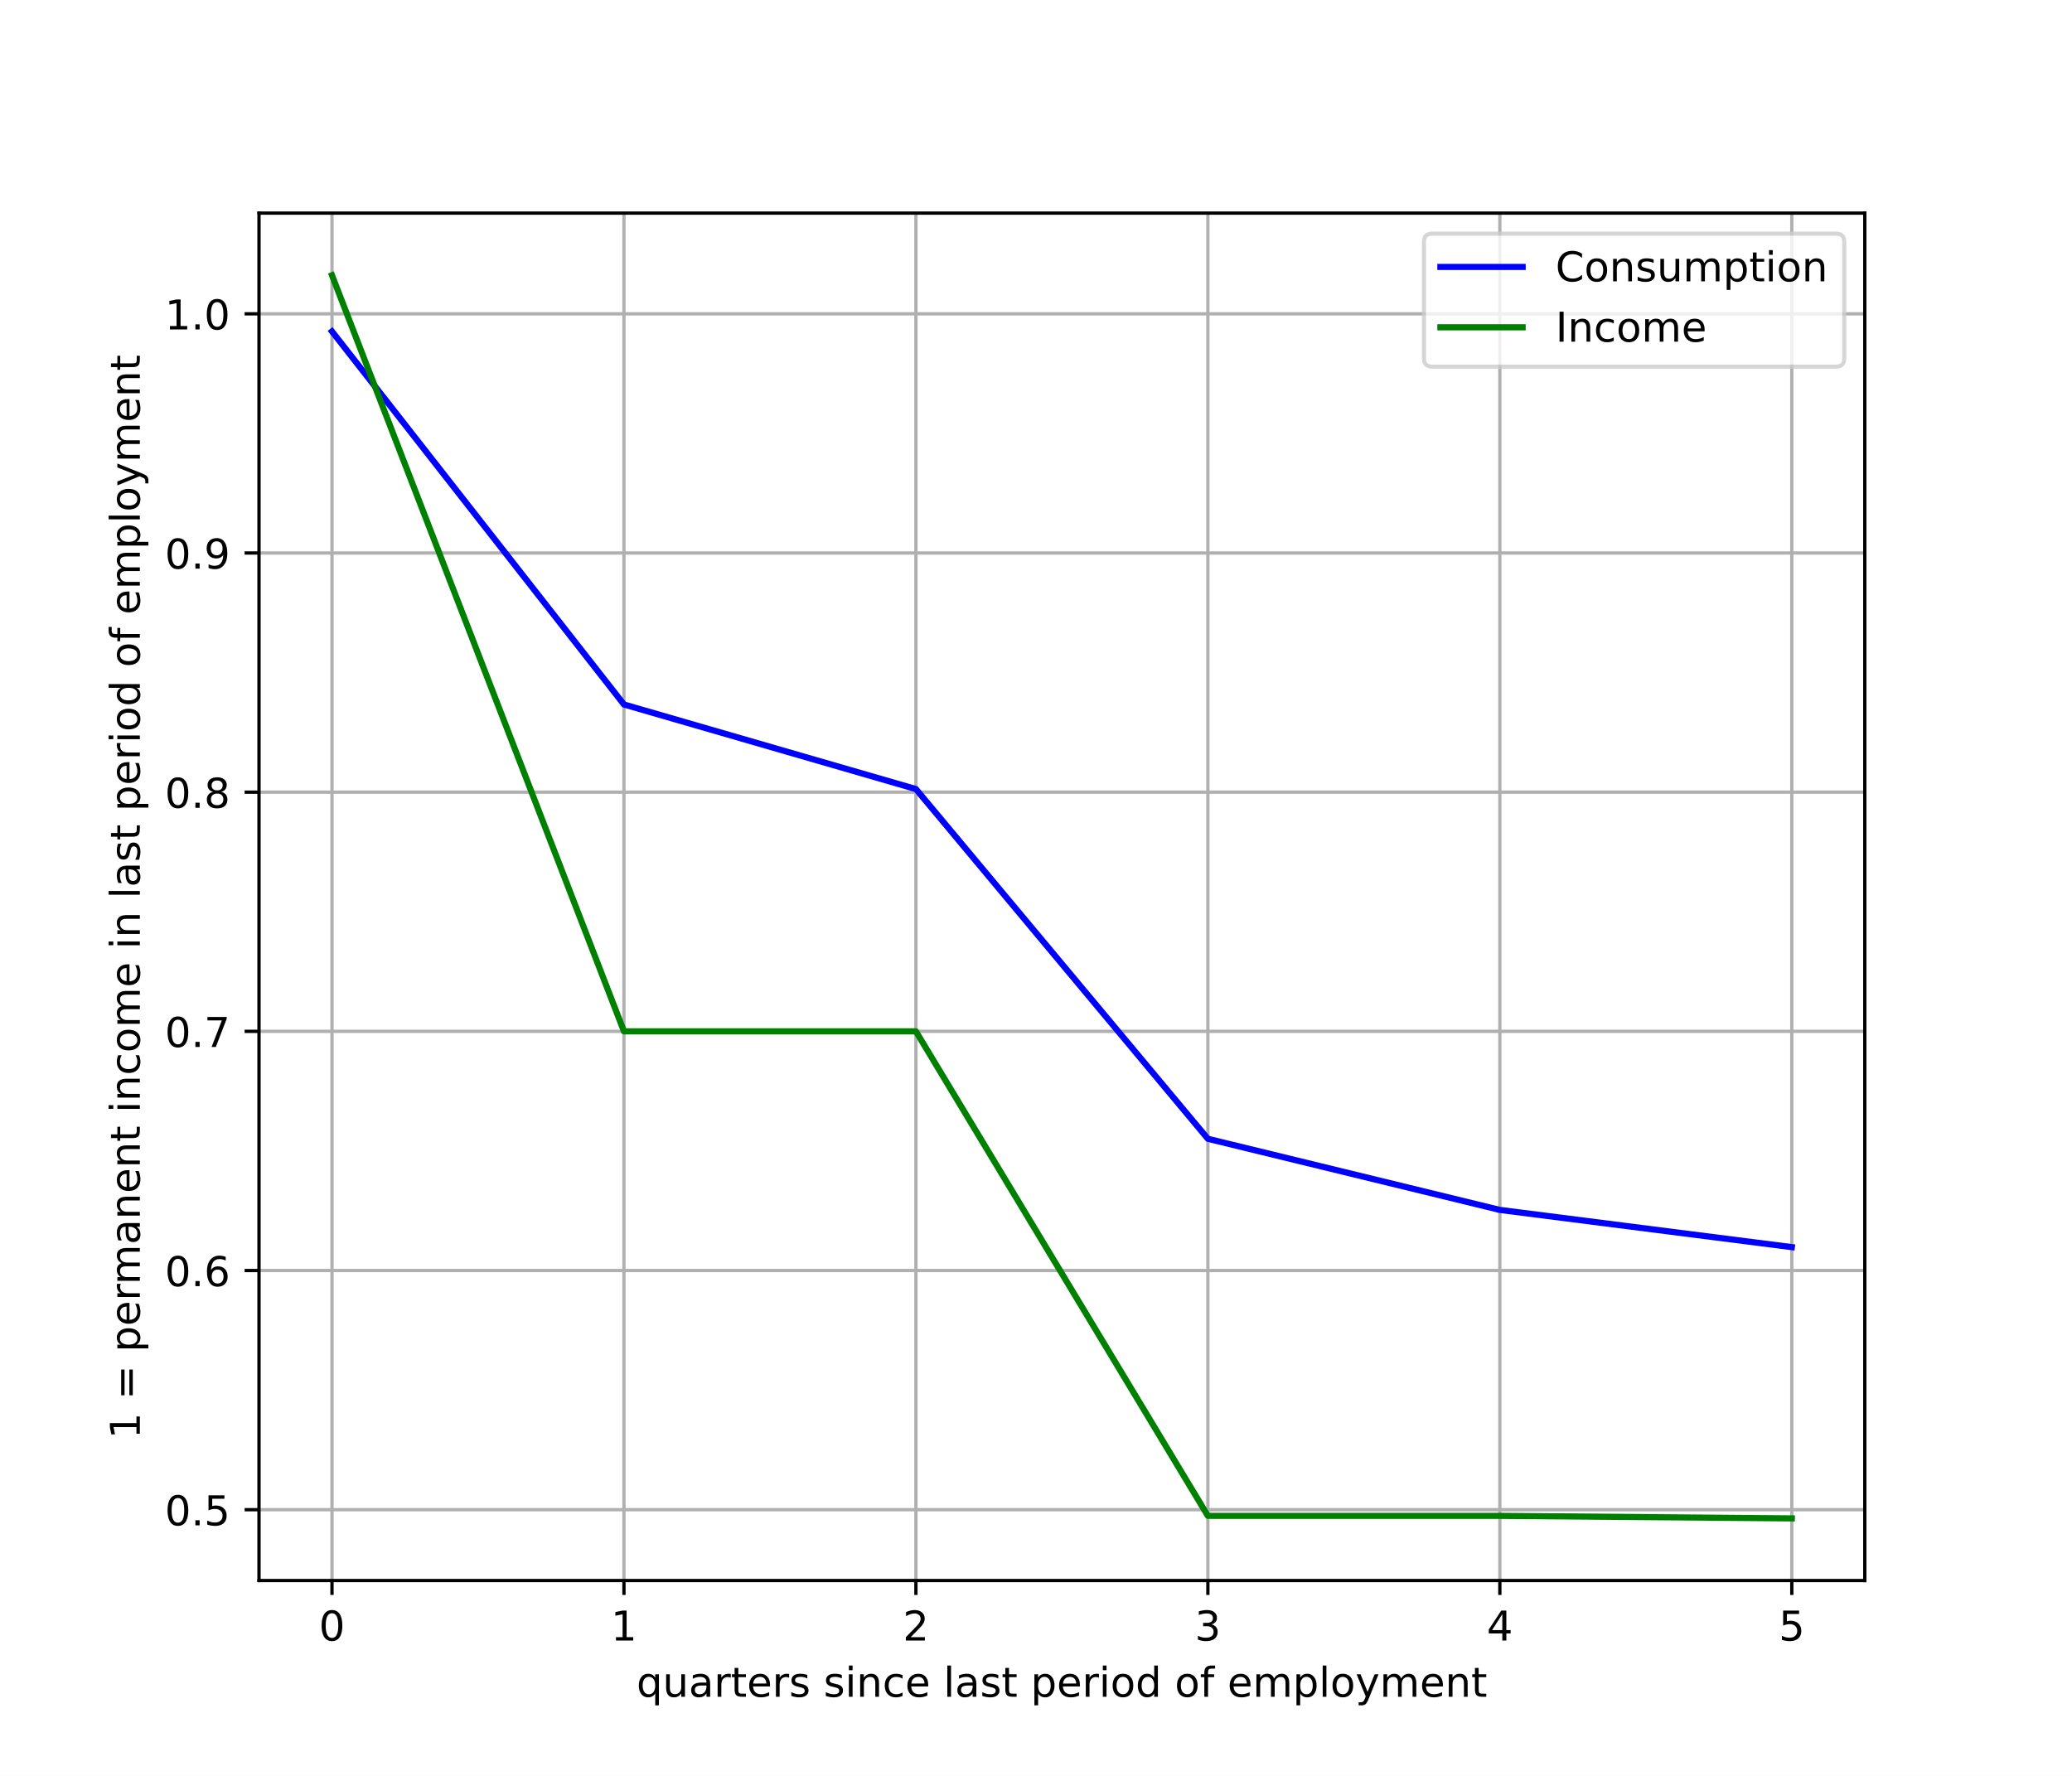
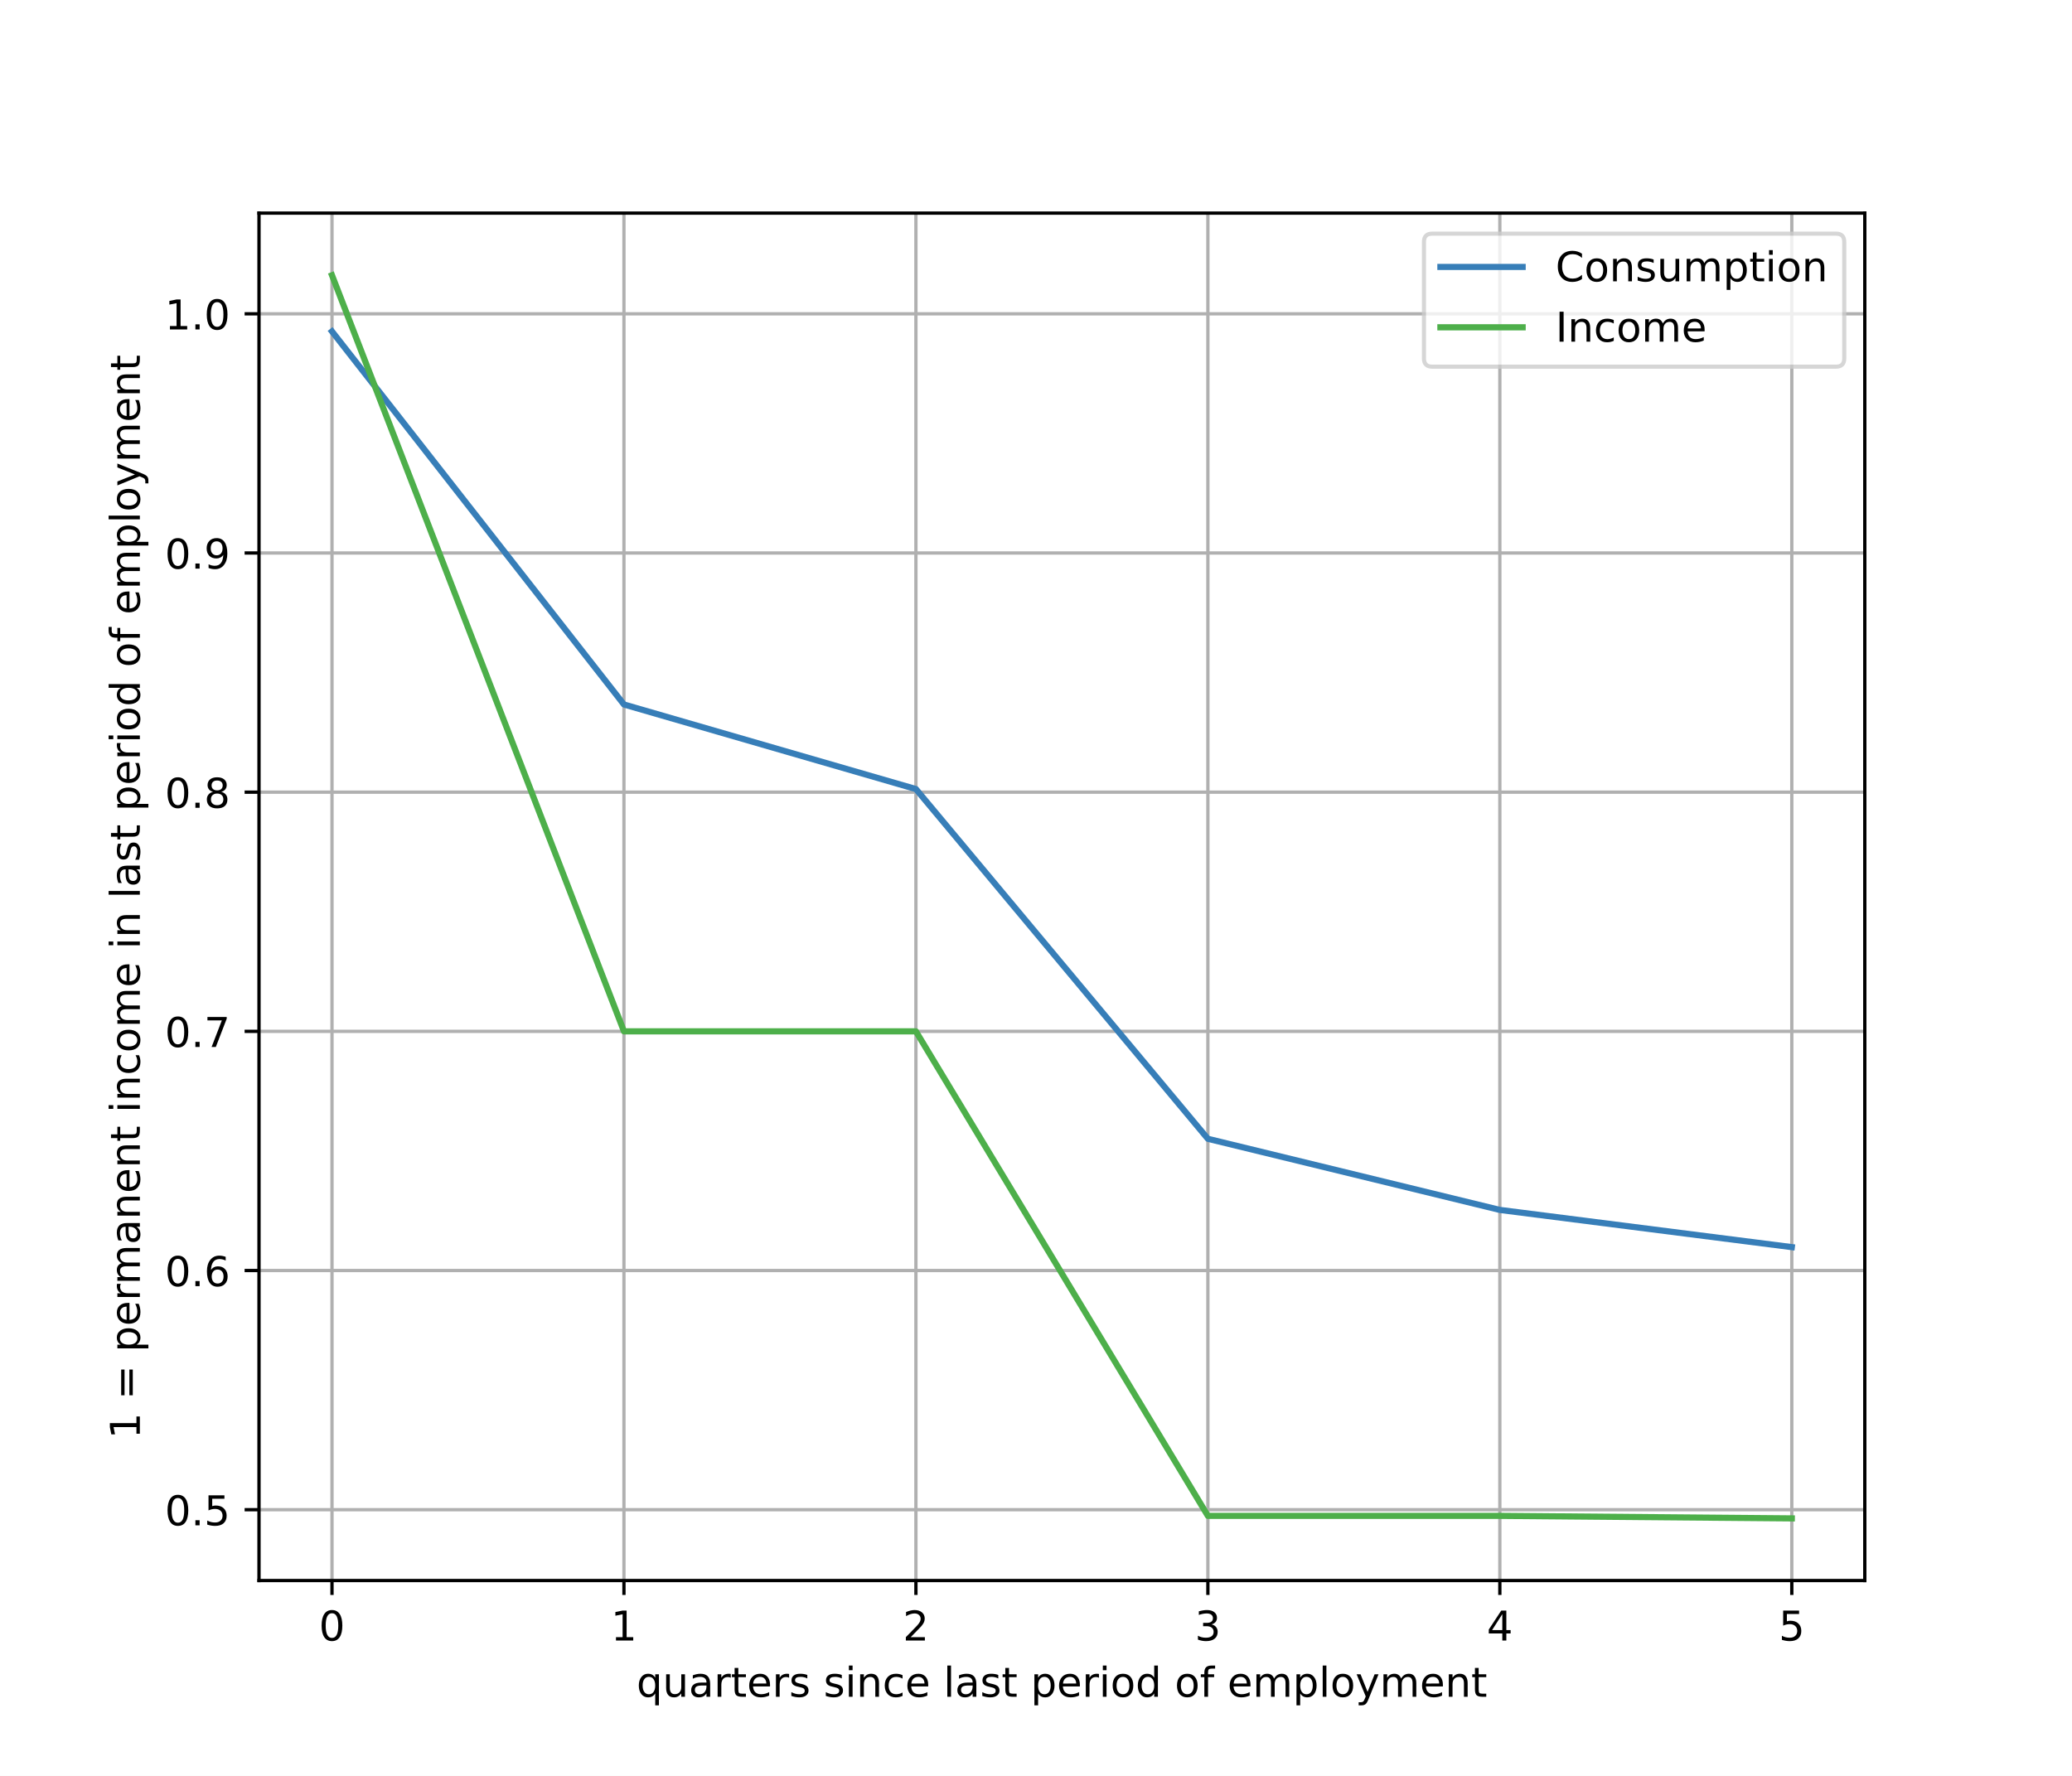
<svg xmlns="http://www.w3.org/2000/svg" xmlns:xlink="http://www.w3.org/1999/xlink" width="504pt" height="432pt" viewBox="0 0 504 432" version="1.1">
  <defs>
    <style type="text/css">*{stroke-linejoin: round; stroke-linecap: butt}</style>
  </defs>
  <g id="figure_1">
    <g id="patch_1">
      <path d="M 0 432  L 504 432  L 504 0  L 0 0  z " style="fill: #ffffff" />
    </g>
    <g id="axes_1">
      <g id="patch_2">
        <path d="M 63 384.48  L 453.6 384.48  L 453.6 51.84  L 63 51.84  z " style="fill: #ffffff" />
      </g>
      <g id="matplotlib.axis_1">
        <g id="xtick_1">
          <g id="line2d_1">
-             <path d="M 80.755 384.48  L 80.755 51.84  " clip-path="url(#pe8001a062e)" style="fill: none; stroke: #b0b0b0; stroke-width: 0.8; stroke-linecap: square" />
+             <path d="M 80.755 384.48  L 80.755 51.84  " clip-path="url(#p9f78e84f36)" style="fill: none; stroke: #b0b0b0; stroke-width: 0.8; stroke-linecap: square" />
          </g>
          <g id="line2d_2">
            <defs>
-               <path id="mfc7c3552c9" d="M 0 0  L 0 3.5  " style="stroke: #000000; stroke-width: 0.8" />
-             </defs>
-             <g>
-               <use xlink:href="#mfc7c3552c9" x="80.755" y="384.48" style="stroke: #000000; stroke-width: 0.8" />
+               <path id="mc049184064" d="M 0 0  L 0 3.5  " style="stroke: #000000; stroke-width: 0.8" />
+             </defs>
+             <g>
+               <use xlink:href="#mc049184064" x="80.755" y="384.48" style="stroke: #000000; stroke-width: 0.8" />
            </g>
          </g>
          <g id="text_1">
            <g transform="translate(77.5733 399.0784) scale(0.1 -0.1)">
              <defs>
                <path id="DejaVuSans-30" d="M 2034 4250  Q 1547 4250 1301 3770  Q 1056 3291 1056 2328  Q 1056 1369 1301 889  Q 1547 409 2034 409  Q 2525 409 2770 889  Q 3016 1369 3016 2328  Q 3016 3291 2770 3770  Q 2525 4250 2034 4250  z M 2034 4750  Q 2819 4750 3233 4129  Q 3647 3509 3647 2328  Q 3647 1150 3233 529  Q 2819 -91 2034 -91  Q 1250 -91 836 529  Q 422 1150 422 2328  Q 422 3509 836 4129  Q 1250 4750 2034 4750  z " transform="scale(0.015625)" />
              </defs>
              <use xlink:href="#DejaVuSans-30" />
            </g>
          </g>
        </g>
        <g id="xtick_2">
          <g id="line2d_3">
-             <path d="M 151.773 384.48  L 151.773 51.84  " clip-path="url(#pe8001a062e)" style="fill: none; stroke: #b0b0b0; stroke-width: 0.8; stroke-linecap: square" />
+             <path d="M 151.773 384.48  L 151.773 51.84  " clip-path="url(#p9f78e84f36)" style="fill: none; stroke: #b0b0b0; stroke-width: 0.8; stroke-linecap: square" />
          </g>
          <g id="line2d_4">
            <g>
-               <use xlink:href="#mfc7c3552c9" x="151.773" y="384.48" style="stroke: #000000; stroke-width: 0.8" />
+               <use xlink:href="#mc049184064" x="151.773" y="384.48" style="stroke: #000000; stroke-width: 0.8" />
            </g>
          </g>
          <g id="text_2">
            <g transform="translate(148.5915 399.0784) scale(0.1 -0.1)">
              <defs>
                <path id="DejaVuSans-31" d="M 794 531  L 1825 531  L 1825 4091  L 703 3866  L 703 4441  L 1819 4666  L 2450 4666  L 2450 531  L 3481 531  L 3481 0  L 794 0  L 794 531  z " transform="scale(0.015625)" />
              </defs>
              <use xlink:href="#DejaVuSans-31" />
            </g>
          </g>
        </g>
        <g id="xtick_3">
          <g id="line2d_5">
-             <path d="M 222.791 384.48  L 222.791 51.84  " clip-path="url(#pe8001a062e)" style="fill: none; stroke: #b0b0b0; stroke-width: 0.8; stroke-linecap: square" />
+             <path d="M 222.791 384.48  L 222.791 51.84  " clip-path="url(#p9f78e84f36)" style="fill: none; stroke: #b0b0b0; stroke-width: 0.8; stroke-linecap: square" />
          </g>
          <g id="line2d_6">
            <g>
-               <use xlink:href="#mfc7c3552c9" x="222.791" y="384.48" style="stroke: #000000; stroke-width: 0.8" />
+               <use xlink:href="#mc049184064" x="222.791" y="384.48" style="stroke: #000000; stroke-width: 0.8" />
            </g>
          </g>
          <g id="text_3">
            <g transform="translate(219.6097 399.0784) scale(0.1 -0.1)">
              <defs>
                <path id="DejaVuSans-32" d="M 1228 531  L 3431 531  L 3431 0  L 469 0  L 469 531  Q 828 903 1448 1529  Q 2069 2156 2228 2338  Q 2531 2678 2651 2914  Q 2772 3150 2772 3378  Q 2772 3750 2511 3984  Q 2250 4219 1831 4219  Q 1534 4219 1204 4116  Q 875 4013 500 3803  L 500 4441  Q 881 4594 1212 4672  Q 1544 4750 1819 4750  Q 2544 4750 2975 4387  Q 3406 4025 3406 3419  Q 3406 3131 3298 2873  Q 3191 2616 2906 2266  Q 2828 2175 2409 1742  Q 1991 1309 1228 531  z " transform="scale(0.015625)" />
              </defs>
              <use xlink:href="#DejaVuSans-32" />
            </g>
          </g>
        </g>
        <g id="xtick_4">
          <g id="line2d_7">
-             <path d="M 293.809 384.48  L 293.809 51.84  " clip-path="url(#pe8001a062e)" style="fill: none; stroke: #b0b0b0; stroke-width: 0.8; stroke-linecap: square" />
+             <path d="M 293.809 384.48  L 293.809 51.84  " clip-path="url(#p9f78e84f36)" style="fill: none; stroke: #b0b0b0; stroke-width: 0.8; stroke-linecap: square" />
          </g>
          <g id="line2d_8">
            <g>
-               <use xlink:href="#mfc7c3552c9" x="293.809" y="384.48" style="stroke: #000000; stroke-width: 0.8" />
+               <use xlink:href="#mc049184064" x="293.809" y="384.48" style="stroke: #000000; stroke-width: 0.8" />
            </g>
          </g>
          <g id="text_4">
            <g transform="translate(290.6278 399.0784) scale(0.1 -0.1)">
              <defs>
                <path id="DejaVuSans-33" d="M 2597 2516  Q 3050 2419 3304 2112  Q 3559 1806 3559 1356  Q 3559 666 3084 287  Q 2609 -91 1734 -91  Q 1441 -91 1130 -33  Q 819 25 488 141  L 488 750  Q 750 597 1062 519  Q 1375 441 1716 441  Q 2309 441 2620 675  Q 2931 909 2931 1356  Q 2931 1769 2642 2001  Q 2353 2234 1838 2234  L 1294 2234  L 1294 2753  L 1863 2753  Q 2328 2753 2575 2939  Q 2822 3125 2822 3475  Q 2822 3834 2567 4026  Q 2313 4219 1838 4219  Q 1578 4219 1281 4162  Q 984 4106 628 3988  L 628 4550  Q 988 4650 1302 4700  Q 1616 4750 1894 4750  Q 2613 4750 3031 4423  Q 3450 4097 3450 3541  Q 3450 3153 3228 2886  Q 3006 2619 2597 2516  z " transform="scale(0.015625)" />
              </defs>
              <use xlink:href="#DejaVuSans-33" />
            </g>
          </g>
        </g>
        <g id="xtick_5">
          <g id="line2d_9">
-             <path d="M 364.827 384.48  L 364.827 51.84  " clip-path="url(#pe8001a062e)" style="fill: none; stroke: #b0b0b0; stroke-width: 0.8; stroke-linecap: square" />
+             <path d="M 364.827 384.48  L 364.827 51.84  " clip-path="url(#p9f78e84f36)" style="fill: none; stroke: #b0b0b0; stroke-width: 0.8; stroke-linecap: square" />
          </g>
          <g id="line2d_10">
            <g>
-               <use xlink:href="#mfc7c3552c9" x="364.827" y="384.48" style="stroke: #000000; stroke-width: 0.8" />
+               <use xlink:href="#mc049184064" x="364.827" y="384.48" style="stroke: #000000; stroke-width: 0.8" />
            </g>
          </g>
          <g id="text_5">
            <g transform="translate(361.646 399.0784) scale(0.1 -0.1)">
              <defs>
                <path id="DejaVuSans-34" d="M 2419 4116  L 825 1625  L 2419 1625  L 2419 4116  z M 2253 4666  L 3047 4666  L 3047 1625  L 3713 1625  L 3713 1100  L 3047 1100  L 3047 0  L 2419 0  L 2419 1100  L 313 1100  L 313 1709  L 2253 4666  z " transform="scale(0.015625)" />
              </defs>
              <use xlink:href="#DejaVuSans-34" />
            </g>
          </g>
        </g>
        <g id="xtick_6">
          <g id="line2d_11">
-             <path d="M 435.845 384.48  L 435.845 51.84  " clip-path="url(#pe8001a062e)" style="fill: none; stroke: #b0b0b0; stroke-width: 0.8; stroke-linecap: square" />
+             <path d="M 435.845 384.48  L 435.845 51.84  " clip-path="url(#p9f78e84f36)" style="fill: none; stroke: #b0b0b0; stroke-width: 0.8; stroke-linecap: square" />
          </g>
          <g id="line2d_12">
            <g>
-               <use xlink:href="#mfc7c3552c9" x="435.845" y="384.48" style="stroke: #000000; stroke-width: 0.8" />
+               <use xlink:href="#mc049184064" x="435.845" y="384.48" style="stroke: #000000; stroke-width: 0.8" />
            </g>
          </g>
          <g id="text_6">
            <g transform="translate(432.6642 399.0784) scale(0.1 -0.1)">
              <defs>
                <path id="DejaVuSans-35" d="M 691 4666  L 3169 4666  L 3169 4134  L 1269 4134  L 1269 2991  Q 1406 3038 1543 3061  Q 1681 3084 1819 3084  Q 2600 3084 3056 2656  Q 3513 2228 3513 1497  Q 3513 744 3044 326  Q 2575 -91 1722 -91  Q 1428 -91 1123 -41  Q 819 9 494 109  L 494 744  Q 775 591 1075 516  Q 1375 441 1709 441  Q 2250 441 2565 725  Q 2881 1009 2881 1497  Q 2881 1984 2565 2268  Q 2250 2553 1709 2553  Q 1456 2553 1204 2497  Q 953 2441 691 2322  L 691 4666  z " transform="scale(0.015625)" />
              </defs>
              <use xlink:href="#DejaVuSans-35" />
            </g>
          </g>
        </g>
        <g id="text_7">
          <g transform="translate(154.8359 412.7566) scale(0.1 -0.1)">
            <defs>
              <path id="DejaVuSans-71" d="M 947 1747  Q 947 1113 1208 752  Q 1469 391 1925 391  Q 2381 391 2643 752  Q 2906 1113 2906 1747  Q 2906 2381 2643 2742  Q 2381 3103 1925 3103  Q 1469 3103 1208 2742  Q 947 2381 947 1747  z M 2906 525  Q 2725 213 2448 61  Q 2172 -91 1784 -91  Q 1150 -91 751 415  Q 353 922 353 1747  Q 353 2572 751 3078  Q 1150 3584 1784 3584  Q 2172 3584 2448 3432  Q 2725 3281 2906 2969  L 2906 3500  L 3481 3500  L 3481 -1331  L 2906 -1331  L 2906 525  z " transform="scale(0.015625)" />
              <path id="DejaVuSans-75" d="M 544 1381  L 544 3500  L 1119 3500  L 1119 1403  Q 1119 906 1312 657  Q 1506 409 1894 409  Q 2359 409 2629 706  Q 2900 1003 2900 1516  L 2900 3500  L 3475 3500  L 3475 0  L 2900 0  L 2900 538  Q 2691 219 2414 64  Q 2138 -91 1772 -91  Q 1169 -91 856 284  Q 544 659 544 1381  z M 1991 3584  L 1991 3584  z " transform="scale(0.015625)" />
              <path id="DejaVuSans-61" d="M 2194 1759  Q 1497 1759 1228 1600  Q 959 1441 959 1056  Q 959 750 1161 570  Q 1363 391 1709 391  Q 2188 391 2477 730  Q 2766 1069 2766 1631  L 2766 1759  L 2194 1759  z M 3341 1997  L 3341 0  L 2766 0  L 2766 531  Q 2569 213 2275 61  Q 1981 -91 1556 -91  Q 1019 -91 701 211  Q 384 513 384 1019  Q 384 1609 779 1909  Q 1175 2209 1959 2209  L 2766 2209  L 2766 2266  Q 2766 2663 2505 2880  Q 2244 3097 1772 3097  Q 1472 3097 1187 3025  Q 903 2953 641 2809  L 641 3341  Q 956 3463 1253 3523  Q 1550 3584 1831 3584  Q 2591 3584 2966 3190  Q 3341 2797 3341 1997  z " transform="scale(0.015625)" />
              <path id="DejaVuSans-72" d="M 2631 2963  Q 2534 3019 2420 3045  Q 2306 3072 2169 3072  Q 1681 3072 1420 2755  Q 1159 2438 1159 1844  L 1159 0  L 581 0  L 581 3500  L 1159 3500  L 1159 2956  Q 1341 3275 1631 3429  Q 1922 3584 2338 3584  Q 2397 3584 2469 3576  Q 2541 3569 2628 3553  L 2631 2963  z " transform="scale(0.015625)" />
              <path id="DejaVuSans-74" d="M 1172 4494  L 1172 3500  L 2356 3500  L 2356 3053  L 1172 3053  L 1172 1153  Q 1172 725 1289 603  Q 1406 481 1766 481  L 2356 481  L 2356 0  L 1766 0  Q 1100 0 847 248  Q 594 497 594 1153  L 594 3053  L 172 3053  L 172 3500  L 594 3500  L 594 4494  L 1172 4494  z " transform="scale(0.015625)" />
              <path id="DejaVuSans-65" d="M 3597 1894  L 3597 1613  L 953 1613  Q 991 1019 1311 708  Q 1631 397 2203 397  Q 2534 397 2845 478  Q 3156 559 3463 722  L 3463 178  Q 3153 47 2828 -22  Q 2503 -91 2169 -91  Q 1331 -91 842 396  Q 353 884 353 1716  Q 353 2575 817 3079  Q 1281 3584 2069 3584  Q 2775 3584 3186 3129  Q 3597 2675 3597 1894  z M 3022 2063  Q 3016 2534 2758 2815  Q 2500 3097 2075 3097  Q 1594 3097 1305 2825  Q 1016 2553 972 2059  L 3022 2063  z " transform="scale(0.015625)" />
              <path id="DejaVuSans-73" d="M 2834 3397  L 2834 2853  Q 2591 2978 2328 3040  Q 2066 3103 1784 3103  Q 1356 3103 1142 2972  Q 928 2841 928 2578  Q 928 2378 1081 2264  Q 1234 2150 1697 2047  L 1894 2003  Q 2506 1872 2764 1633  Q 3022 1394 3022 966  Q 3022 478 2636 193  Q 2250 -91 1575 -91  Q 1294 -91 989 -36  Q 684 19 347 128  L 347 722  Q 666 556 975 473  Q 1284 391 1588 391  Q 1994 391 2212 530  Q 2431 669 2431 922  Q 2431 1156 2273 1281  Q 2116 1406 1581 1522  L 1381 1569  Q 847 1681 609 1914  Q 372 2147 372 2553  Q 372 3047 722 3315  Q 1072 3584 1716 3584  Q 2034 3584 2315 3537  Q 2597 3491 2834 3397  z " transform="scale(0.015625)" />
              <path id="DejaVuSans-20" transform="scale(0.015625)" />
              <path id="DejaVuSans-69" d="M 603 3500  L 1178 3500  L 1178 0  L 603 0  L 603 3500  z M 603 4863  L 1178 4863  L 1178 4134  L 603 4134  L 603 4863  z " transform="scale(0.015625)" />
              <path id="DejaVuSans-6e" d="M 3513 2113  L 3513 0  L 2938 0  L 2938 2094  Q 2938 2591 2744 2837  Q 2550 3084 2163 3084  Q 1697 3084 1428 2787  Q 1159 2491 1159 1978  L 1159 0  L 581 0  L 581 3500  L 1159 3500  L 1159 2956  Q 1366 3272 1645 3428  Q 1925 3584 2291 3584  Q 2894 3584 3203 3211  Q 3513 2838 3513 2113  z " transform="scale(0.015625)" />
              <path id="DejaVuSans-63" d="M 3122 3366  L 3122 2828  Q 2878 2963 2633 3030  Q 2388 3097 2138 3097  Q 1578 3097 1268 2742  Q 959 2388 959 1747  Q 959 1106 1268 751  Q 1578 397 2138 397  Q 2388 397 2633 464  Q 2878 531 3122 666  L 3122 134  Q 2881 22 2623 -34  Q 2366 -91 2075 -91  Q 1284 -91 818 406  Q 353 903 353 1747  Q 353 2603 823 3093  Q 1294 3584 2113 3584  Q 2378 3584 2631 3529  Q 2884 3475 3122 3366  z " transform="scale(0.015625)" />
              <path id="DejaVuSans-6c" d="M 603 4863  L 1178 4863  L 1178 0  L 603 0  L 603 4863  z " transform="scale(0.015625)" />
              <path id="DejaVuSans-70" d="M 1159 525  L 1159 -1331  L 581 -1331  L 581 3500  L 1159 3500  L 1159 2969  Q 1341 3281 1617 3432  Q 1894 3584 2278 3584  Q 2916 3584 3314 3078  Q 3713 2572 3713 1747  Q 3713 922 3314 415  Q 2916 -91 2278 -91  Q 1894 -91 1617 61  Q 1341 213 1159 525  z M 3116 1747  Q 3116 2381 2855 2742  Q 2594 3103 2138 3103  Q 1681 3103 1420 2742  Q 1159 2381 1159 1747  Q 1159 1113 1420 752  Q 1681 391 2138 391  Q 2594 391 2855 752  Q 3116 1113 3116 1747  z " transform="scale(0.015625)" />
              <path id="DejaVuSans-6f" d="M 1959 3097  Q 1497 3097 1228 2736  Q 959 2375 959 1747  Q 959 1119 1226 758  Q 1494 397 1959 397  Q 2419 397 2687 759  Q 2956 1122 2956 1747  Q 2956 2369 2687 2733  Q 2419 3097 1959 3097  z M 1959 3584  Q 2709 3584 3137 3096  Q 3566 2609 3566 1747  Q 3566 888 3137 398  Q 2709 -91 1959 -91  Q 1206 -91 779 398  Q 353 888 353 1747  Q 353 2609 779 3096  Q 1206 3584 1959 3584  z " transform="scale(0.015625)" />
              <path id="DejaVuSans-64" d="M 2906 2969  L 2906 4863  L 3481 4863  L 3481 0  L 2906 0  L 2906 525  Q 2725 213 2448 61  Q 2172 -91 1784 -91  Q 1150 -91 751 415  Q 353 922 353 1747  Q 353 2572 751 3078  Q 1150 3584 1784 3584  Q 2172 3584 2448 3432  Q 2725 3281 2906 2969  z M 947 1747  Q 947 1113 1208 752  Q 1469 391 1925 391  Q 2381 391 2643 752  Q 2906 1113 2906 1747  Q 2906 2381 2643 2742  Q 2381 3103 1925 3103  Q 1469 3103 1208 2742  Q 947 2381 947 1747  z " transform="scale(0.015625)" />
              <path id="DejaVuSans-66" d="M 2375 4863  L 2375 4384  L 1825 4384  Q 1516 4384 1395 4259  Q 1275 4134 1275 3809  L 1275 3500  L 2222 3500  L 2222 3053  L 1275 3053  L 1275 0  L 697 0  L 697 3053  L 147 3053  L 147 3500  L 697 3500  L 697 3744  Q 697 4328 969 4595  Q 1241 4863 1831 4863  L 2375 4863  z " transform="scale(0.015625)" />
              <path id="DejaVuSans-6d" d="M 3328 2828  Q 3544 3216 3844 3400  Q 4144 3584 4550 3584  Q 5097 3584 5394 3201  Q 5691 2819 5691 2113  L 5691 0  L 5113 0  L 5113 2094  Q 5113 2597 4934 2840  Q 4756 3084 4391 3084  Q 3944 3084 3684 2787  Q 3425 2491 3425 1978  L 3425 0  L 2847 0  L 2847 2094  Q 2847 2600 2669 2842  Q 2491 3084 2119 3084  Q 1678 3084 1418 2786  Q 1159 2488 1159 1978  L 1159 0  L 581 0  L 581 3500  L 1159 3500  L 1159 2956  Q 1356 3278 1631 3431  Q 1906 3584 2284 3584  Q 2666 3584 2933 3390  Q 3200 3197 3328 2828  z " transform="scale(0.015625)" />
              <path id="DejaVuSans-79" d="M 2059 -325  Q 1816 -950 1584 -1140  Q 1353 -1331 966 -1331  L 506 -1331  L 506 -850  L 844 -850  Q 1081 -850 1212 -737  Q 1344 -625 1503 -206  L 1606 56  L 191 3500  L 800 3500  L 1894 763  L 2988 3500  L 3597 3500  L 2059 -325  z " transform="scale(0.015625)" />
            </defs>
            <use xlink:href="#DejaVuSans-71" />
            <use xlink:href="#DejaVuSans-75" x="63.477" />
            <use xlink:href="#DejaVuSans-61" x="126.855" />
            <use xlink:href="#DejaVuSans-72" x="188.135" />
            <use xlink:href="#DejaVuSans-74" x="229.248" />
            <use xlink:href="#DejaVuSans-65" x="268.457" />
            <use xlink:href="#DejaVuSans-72" x="329.98" />
            <use xlink:href="#DejaVuSans-73" x="371.094" />
            <use xlink:href="#DejaVuSans-20" x="423.193" />
            <use xlink:href="#DejaVuSans-73" x="454.98" />
            <use xlink:href="#DejaVuSans-69" x="507.08" />
            <use xlink:href="#DejaVuSans-6e" x="534.863" />
            <use xlink:href="#DejaVuSans-63" x="598.242" />
            <use xlink:href="#DejaVuSans-65" x="653.223" />
            <use xlink:href="#DejaVuSans-20" x="714.746" />
            <use xlink:href="#DejaVuSans-6c" x="746.533" />
            <use xlink:href="#DejaVuSans-61" x="774.316" />
            <use xlink:href="#DejaVuSans-73" x="835.596" />
            <use xlink:href="#DejaVuSans-74" x="887.695" />
            <use xlink:href="#DejaVuSans-20" x="926.904" />
            <use xlink:href="#DejaVuSans-70" x="958.691" />
            <use xlink:href="#DejaVuSans-65" x="1022.168" />
            <use xlink:href="#DejaVuSans-72" x="1083.691" />
            <use xlink:href="#DejaVuSans-69" x="1124.805" />
            <use xlink:href="#DejaVuSans-6f" x="1152.588" />
            <use xlink:href="#DejaVuSans-64" x="1213.77" />
            <use xlink:href="#DejaVuSans-20" x="1277.246" />
            <use xlink:href="#DejaVuSans-6f" x="1309.033" />
            <use xlink:href="#DejaVuSans-66" x="1370.215" />
            <use xlink:href="#DejaVuSans-20" x="1405.42" />
            <use xlink:href="#DejaVuSans-65" x="1437.207" />
            <use xlink:href="#DejaVuSans-6d" x="1498.73" />
            <use xlink:href="#DejaVuSans-70" x="1596.143" />
            <use xlink:href="#DejaVuSans-6c" x="1659.619" />
            <use xlink:href="#DejaVuSans-6f" x="1687.402" />
            <use xlink:href="#DejaVuSans-79" x="1748.584" />
            <use xlink:href="#DejaVuSans-6d" x="1807.764" />
            <use xlink:href="#DejaVuSans-65" x="1905.176" />
            <use xlink:href="#DejaVuSans-6e" x="1966.699" />
            <use xlink:href="#DejaVuSans-74" x="2030.078" />
          </g>
        </g>
      </g>
      <g id="matplotlib.axis_2">
        <g id="ytick_1">
          <g id="line2d_13">
-             <path d="M 63 367.25  L 453.6 367.25  " clip-path="url(#pe8001a062e)" style="fill: none; stroke: #b0b0b0; stroke-width: 0.8; stroke-linecap: square" />
+             <path d="M 63 367.25  L 453.6 367.25  " clip-path="url(#p9f78e84f36)" style="fill: none; stroke: #b0b0b0; stroke-width: 0.8; stroke-linecap: square" />
          </g>
          <g id="line2d_14">
            <defs>
-               <path id="m864d8c95d1" d="M 0 0  L -3.5 0  " style="stroke: #000000; stroke-width: 0.8" />
-             </defs>
-             <g>
-               <use xlink:href="#m864d8c95d1" x="63" y="367.25" style="stroke: #000000; stroke-width: 0.8" />
+               <path id="m40b1dc7be5" d="M 0 0  L -3.5 0  " style="stroke: #000000; stroke-width: 0.8" />
+             </defs>
+             <g>
+               <use xlink:href="#m40b1dc7be5" x="63" y="367.25" style="stroke: #000000; stroke-width: 0.8" />
            </g>
          </g>
          <g id="text_8">
            <g transform="translate(40.09687 371.0493) scale(0.1 -0.1)">
              <defs>
                <path id="DejaVuSans-2e" d="M 684 794  L 1344 794  L 1344 0  L 684 0  L 684 794  z " transform="scale(0.015625)" />
              </defs>
              <use xlink:href="#DejaVuSans-30" />
              <use xlink:href="#DejaVuSans-2e" x="63.623" />
              <use xlink:href="#DejaVuSans-35" x="95.41" />
            </g>
          </g>
        </g>
        <g id="ytick_2">
          <g id="line2d_15">
-             <path d="M 63 309.068  L 453.6 309.068  " clip-path="url(#pe8001a062e)" style="fill: none; stroke: #b0b0b0; stroke-width: 0.8; stroke-linecap: square" />
+             <path d="M 63 309.068  L 453.6 309.068  " clip-path="url(#p9f78e84f36)" style="fill: none; stroke: #b0b0b0; stroke-width: 0.8; stroke-linecap: square" />
          </g>
          <g id="line2d_16">
            <g>
-               <use xlink:href="#m864d8c95d1" x="63" y="309.068" style="stroke: #000000; stroke-width: 0.8" />
+               <use xlink:href="#m40b1dc7be5" x="63" y="309.068" style="stroke: #000000; stroke-width: 0.8" />
            </g>
          </g>
          <g id="text_9">
            <g transform="translate(40.09687 312.8675) scale(0.1 -0.1)">
              <defs>
                <path id="DejaVuSans-36" d="M 2113 2584  Q 1688 2584 1439 2293  Q 1191 2003 1191 1497  Q 1191 994 1439 701  Q 1688 409 2113 409  Q 2538 409 2786 701  Q 3034 994 3034 1497  Q 3034 2003 2786 2293  Q 2538 2584 2113 2584  z M 3366 4563  L 3366 3988  Q 3128 4100 2886 4159  Q 2644 4219 2406 4219  Q 1781 4219 1451 3797  Q 1122 3375 1075 2522  Q 1259 2794 1537 2939  Q 1816 3084 2150 3084  Q 2853 3084 3261 2657  Q 3669 2231 3669 1497  Q 3669 778 3244 343  Q 2819 -91 2113 -91  Q 1303 -91 875 529  Q 447 1150 447 2328  Q 447 3434 972 4092  Q 1497 4750 2381 4750  Q 2619 4750 2861 4703  Q 3103 4656 3366 4563  z " transform="scale(0.015625)" />
              </defs>
              <use xlink:href="#DejaVuSans-30" />
              <use xlink:href="#DejaVuSans-2e" x="63.623" />
              <use xlink:href="#DejaVuSans-36" x="95.41" />
            </g>
          </g>
        </g>
        <g id="ytick_3">
          <g id="line2d_17">
-             <path d="M 63 250.886  L 453.6 250.886  " clip-path="url(#pe8001a062e)" style="fill: none; stroke: #b0b0b0; stroke-width: 0.8; stroke-linecap: square" />
+             <path d="M 63 250.886  L 453.6 250.886  " clip-path="url(#p9f78e84f36)" style="fill: none; stroke: #b0b0b0; stroke-width: 0.8; stroke-linecap: square" />
          </g>
          <g id="line2d_18">
            <g>
-               <use xlink:href="#m864d8c95d1" x="63" y="250.886" style="stroke: #000000; stroke-width: 0.8" />
+               <use xlink:href="#m40b1dc7be5" x="63" y="250.886" style="stroke: #000000; stroke-width: 0.8" />
            </g>
          </g>
          <g id="text_10">
            <g transform="translate(40.09687 254.6857) scale(0.1 -0.1)">
              <defs>
                <path id="DejaVuSans-37" d="M 525 4666  L 3525 4666  L 3525 4397  L 1831 0  L 1172 0  L 2766 4134  L 525 4134  L 525 4666  z " transform="scale(0.015625)" />
              </defs>
              <use xlink:href="#DejaVuSans-30" />
              <use xlink:href="#DejaVuSans-2e" x="63.623" />
              <use xlink:href="#DejaVuSans-37" x="95.41" />
            </g>
          </g>
        </g>
        <g id="ytick_4">
          <g id="line2d_19">
-             <path d="M 63 192.705  L 453.6 192.705  " clip-path="url(#pe8001a062e)" style="fill: none; stroke: #b0b0b0; stroke-width: 0.8; stroke-linecap: square" />
+             <path d="M 63 192.705  L 453.6 192.705  " clip-path="url(#p9f78e84f36)" style="fill: none; stroke: #b0b0b0; stroke-width: 0.8; stroke-linecap: square" />
          </g>
          <g id="line2d_20">
            <g>
-               <use xlink:href="#m864d8c95d1" x="63" y="192.705" style="stroke: #000000; stroke-width: 0.8" />
+               <use xlink:href="#m40b1dc7be5" x="63" y="192.705" style="stroke: #000000; stroke-width: 0.8" />
            </g>
          </g>
          <g id="text_11">
            <g transform="translate(40.09687 196.5038) scale(0.1 -0.1)">
              <defs>
                <path id="DejaVuSans-38" d="M 2034 2216  Q 1584 2216 1326 1975  Q 1069 1734 1069 1313  Q 1069 891 1326 650  Q 1584 409 2034 409  Q 2484 409 2743 651  Q 3003 894 3003 1313  Q 3003 1734 2745 1975  Q 2488 2216 2034 2216  z M 1403 2484  Q 997 2584 770 2862  Q 544 3141 544 3541  Q 544 4100 942 4425  Q 1341 4750 2034 4750  Q 2731 4750 3128 4425  Q 3525 4100 3525 3541  Q 3525 3141 3298 2862  Q 3072 2584 2669 2484  Q 3125 2378 3379 2068  Q 3634 1759 3634 1313  Q 3634 634 3220 271  Q 2806 -91 2034 -91  Q 1263 -91 848 271  Q 434 634 434 1313  Q 434 1759 690 2068  Q 947 2378 1403 2484  z M 1172 3481  Q 1172 3119 1398 2916  Q 1625 2713 2034 2713  Q 2441 2713 2670 2916  Q 2900 3119 2900 3481  Q 2900 3844 2670 4047  Q 2441 4250 2034 4250  Q 1625 4250 1398 4047  Q 1172 3844 1172 3481  z " transform="scale(0.015625)" />
              </defs>
              <use xlink:href="#DejaVuSans-30" />
              <use xlink:href="#DejaVuSans-2e" x="63.623" />
              <use xlink:href="#DejaVuSans-38" x="95.41" />
            </g>
          </g>
        </g>
        <g id="ytick_5">
          <g id="line2d_21">
-             <path d="M 63 134.523  L 453.6 134.523  " clip-path="url(#pe8001a062e)" style="fill: none; stroke: #b0b0b0; stroke-width: 0.8; stroke-linecap: square" />
+             <path d="M 63 134.523  L 453.6 134.523  " clip-path="url(#p9f78e84f36)" style="fill: none; stroke: #b0b0b0; stroke-width: 0.8; stroke-linecap: square" />
          </g>
          <g id="line2d_22">
            <g>
-               <use xlink:href="#m864d8c95d1" x="63" y="134.523" style="stroke: #000000; stroke-width: 0.8" />
+               <use xlink:href="#m40b1dc7be5" x="63" y="134.523" style="stroke: #000000; stroke-width: 0.8" />
            </g>
          </g>
          <g id="text_12">
            <g transform="translate(40.09687 138.322) scale(0.1 -0.1)">
              <defs>
                <path id="DejaVuSans-39" d="M 703 97  L 703 672  Q 941 559 1184 500  Q 1428 441 1663 441  Q 2288 441 2617 861  Q 2947 1281 2994 2138  Q 2813 1869 2534 1725  Q 2256 1581 1919 1581  Q 1219 1581 811 2004  Q 403 2428 403 3163  Q 403 3881 828 4315  Q 1253 4750 1959 4750  Q 2769 4750 3195 4129  Q 3622 3509 3622 2328  Q 3622 1225 3098 567  Q 2575 -91 1691 -91  Q 1453 -91 1209 -44  Q 966 3 703 97  z M 1959 2075  Q 2384 2075 2632 2365  Q 2881 2656 2881 3163  Q 2881 3666 2632 3958  Q 2384 4250 1959 4250  Q 1534 4250 1286 3958  Q 1038 3666 1038 3163  Q 1038 2656 1286 2365  Q 1534 2075 1959 2075  z " transform="scale(0.015625)" />
              </defs>
              <use xlink:href="#DejaVuSans-30" />
              <use xlink:href="#DejaVuSans-2e" x="63.623" />
              <use xlink:href="#DejaVuSans-39" x="95.41" />
            </g>
          </g>
        </g>
        <g id="ytick_6">
          <g id="line2d_23">
-             <path d="M 63 76.341  L 453.6 76.341  " clip-path="url(#pe8001a062e)" style="fill: none; stroke: #b0b0b0; stroke-width: 0.8; stroke-linecap: square" />
+             <path d="M 63 76.341  L 453.6 76.341  " clip-path="url(#p9f78e84f36)" style="fill: none; stroke: #b0b0b0; stroke-width: 0.8; stroke-linecap: square" />
          </g>
          <g id="line2d_24">
            <g>
-               <use xlink:href="#m864d8c95d1" x="63" y="76.341" style="stroke: #000000; stroke-width: 0.8" />
+               <use xlink:href="#m40b1dc7be5" x="63" y="76.341" style="stroke: #000000; stroke-width: 0.8" />
            </g>
          </g>
          <g id="text_13">
            <g transform="translate(40.09687 80.1402) scale(0.1 -0.1)">
              <use xlink:href="#DejaVuSans-31" />
              <use xlink:href="#DejaVuSans-2e" x="63.623" />
              <use xlink:href="#DejaVuSans-30" x="95.41" />
            </g>
          </g>
        </g>
        <g id="text_14">
          <g transform="translate(34.01719 350.0131) rotate(-90) scale(0.1 -0.1)">
            <defs>
              <path id="DejaVuSans-3d" d="M 678 2906  L 4684 2906  L 4684 2381  L 678 2381  L 678 2906  z M 678 1631  L 4684 1631  L 4684 1100  L 678 1100  L 678 1631  z " transform="scale(0.015625)" />
            </defs>
            <use xlink:href="#DejaVuSans-31" />
            <use xlink:href="#DejaVuSans-20" x="63.623" />
            <use xlink:href="#DejaVuSans-3d" x="95.41" />
            <use xlink:href="#DejaVuSans-20" x="179.199" />
            <use xlink:href="#DejaVuSans-70" x="210.986" />
            <use xlink:href="#DejaVuSans-65" x="274.463" />
            <use xlink:href="#DejaVuSans-72" x="335.986" />
            <use xlink:href="#DejaVuSans-6d" x="375.35" />
            <use xlink:href="#DejaVuSans-61" x="472.762" />
            <use xlink:href="#DejaVuSans-6e" x="534.041" />
            <use xlink:href="#DejaVuSans-65" x="597.42" />
            <use xlink:href="#DejaVuSans-6e" x="658.943" />
            <use xlink:href="#DejaVuSans-74" x="722.322" />
            <use xlink:href="#DejaVuSans-20" x="761.531" />
            <use xlink:href="#DejaVuSans-69" x="793.318" />
            <use xlink:href="#DejaVuSans-6e" x="821.102" />
            <use xlink:href="#DejaVuSans-63" x="884.48" />
            <use xlink:href="#DejaVuSans-6f" x="939.461" />
            <use xlink:href="#DejaVuSans-6d" x="1000.643" />
            <use xlink:href="#DejaVuSans-65" x="1098.055" />
            <use xlink:href="#DejaVuSans-20" x="1159.578" />
            <use xlink:href="#DejaVuSans-69" x="1191.365" />
            <use xlink:href="#DejaVuSans-6e" x="1219.148" />
            <use xlink:href="#DejaVuSans-20" x="1282.527" />
            <use xlink:href="#DejaVuSans-6c" x="1314.314" />
            <use xlink:href="#DejaVuSans-61" x="1342.098" />
            <use xlink:href="#DejaVuSans-73" x="1403.377" />
            <use xlink:href="#DejaVuSans-74" x="1455.477" />
            <use xlink:href="#DejaVuSans-20" x="1494.686" />
            <use xlink:href="#DejaVuSans-70" x="1526.473" />
            <use xlink:href="#DejaVuSans-65" x="1589.949" />
            <use xlink:href="#DejaVuSans-72" x="1651.473" />
            <use xlink:href="#DejaVuSans-69" x="1692.586" />
            <use xlink:href="#DejaVuSans-6f" x="1720.369" />
            <use xlink:href="#DejaVuSans-64" x="1781.551" />
            <use xlink:href="#DejaVuSans-20" x="1845.027" />
            <use xlink:href="#DejaVuSans-6f" x="1876.814" />
            <use xlink:href="#DejaVuSans-66" x="1937.996" />
            <use xlink:href="#DejaVuSans-20" x="1973.201" />
            <use xlink:href="#DejaVuSans-65" x="2004.988" />
            <use xlink:href="#DejaVuSans-6d" x="2066.512" />
            <use xlink:href="#DejaVuSans-70" x="2163.924" />
            <use xlink:href="#DejaVuSans-6c" x="2227.4" />
            <use xlink:href="#DejaVuSans-6f" x="2255.184" />
            <use xlink:href="#DejaVuSans-79" x="2316.365" />
            <use xlink:href="#DejaVuSans-6d" x="2375.545" />
            <use xlink:href="#DejaVuSans-65" x="2472.957" />
            <use xlink:href="#DejaVuSans-6e" x="2534.48" />
            <use xlink:href="#DejaVuSans-74" x="2597.859" />
          </g>
        </g>
      </g>
      <g id="line2d_25">
-         <path d="M 80.755 80.626  L 151.773 171.372  L 222.791 191.945  L 293.809 277.023  L 364.827 294.325  L 435.845 303.375  " clip-path="url(#pe8001a062e)" style="fill: none; stroke: #0000ff; stroke-width: 1.5; stroke-linecap: square" />
+         <path d="M 80.755 80.626  L 151.773 171.372  L 222.791 191.945  L 293.809 277.023  L 364.827 294.325  L 435.845 303.375  " clip-path="url(#p9f78e84f36)" style="fill: none; stroke: #377eb8; stroke-width: 1.5; stroke-linecap: square" />
      </g>
      <g id="line2d_26">
-         <path d="M 80.755 66.96  L 151.773 250.886  L 222.791 250.886  L 293.809 368.748  L 364.827 368.748  L 435.845 369.36  " clip-path="url(#pe8001a062e)" style="fill: none; stroke: #008000; stroke-width: 1.5; stroke-linecap: square" />
+         <path d="M 80.755 66.96  L 151.773 250.886  L 222.791 250.886  L 293.809 368.748  L 364.827 368.748  L 435.845 369.36  " clip-path="url(#p9f78e84f36)" style="fill: none; stroke: #4daf4a; stroke-width: 1.5; stroke-linecap: square" />
      </g>
      <g id="patch_3">
        <path d="M 63 384.48  L 63 51.84  " style="fill: none; stroke: #000000; stroke-width: 0.8; stroke-linejoin: miter; stroke-linecap: square" />
      </g>
      <g id="patch_4">
        <path d="M 453.6 384.48  L 453.6 51.84  " style="fill: none; stroke: #000000; stroke-width: 0.8; stroke-linejoin: miter; stroke-linecap: square" />
      </g>
      <g id="patch_5">
        <path d="M 63 384.48  L 453.6 384.48  " style="fill: none; stroke: #000000; stroke-width: 0.8; stroke-linejoin: miter; stroke-linecap: square" />
      </g>
      <g id="patch_6">
        <path d="M 63 51.84  L 453.6 51.84  " style="fill: none; stroke: #000000; stroke-width: 0.8; stroke-linejoin: miter; stroke-linecap: square" />
      </g>
      <g id="legend_1">
        <g id="patch_7">
          <path d="M 348.37 89.196  L 446.6 89.196  Q 448.6 89.196 448.6 87.196  L 448.6 58.84  Q 448.6 56.84 446.6 56.84  L 348.37 56.84  Q 346.37 56.84 346.37 58.84  L 346.37 87.196  Q 346.37 89.196 348.37 89.196  z " style="fill: #ffffff; opacity: 0.8; stroke: #cccccc; stroke-linejoin: miter" />
        </g>
        <g id="line2d_27">
-           <path d="M 350.37 64.938  L 360.37 64.938  L 370.37 64.938  " style="fill: none; stroke: #0000ff; stroke-width: 1.5; stroke-linecap: square" />
+           <path d="M 350.37 64.938  L 360.37 64.938  L 370.37 64.938  " style="fill: none; stroke: #377eb8; stroke-width: 1.5; stroke-linecap: square" />
        </g>
        <g id="text_15">
          <g transform="translate(378.3703 68.43844) scale(0.1 -0.1)">
            <defs>
              <path id="DejaVuSans-43" d="M 4122 4306  L 4122 3641  Q 3803 3938 3442 4084  Q 3081 4231 2675 4231  Q 1875 4231 1450 3742  Q 1025 3253 1025 2328  Q 1025 1406 1450 917  Q 1875 428 2675 428  Q 3081 428 3442 575  Q 3803 722 4122 1019  L 4122 359  Q 3791 134 3420 21  Q 3050 -91 2638 -91  Q 1578 -91 968 557  Q 359 1206 359 2328  Q 359 3453 968 4101  Q 1578 4750 2638 4750  Q 3056 4750 3426 4639  Q 3797 4528 4122 4306  z " transform="scale(0.015625)" />
            </defs>
            <use xlink:href="#DejaVuSans-43" />
            <use xlink:href="#DejaVuSans-6f" x="69.824" />
            <use xlink:href="#DejaVuSans-6e" x="131.006" />
            <use xlink:href="#DejaVuSans-73" x="194.385" />
            <use xlink:href="#DejaVuSans-75" x="246.484" />
            <use xlink:href="#DejaVuSans-6d" x="309.863" />
            <use xlink:href="#DejaVuSans-70" x="407.275" />
            <use xlink:href="#DejaVuSans-74" x="470.752" />
            <use xlink:href="#DejaVuSans-69" x="509.961" />
            <use xlink:href="#DejaVuSans-6f" x="537.744" />
            <use xlink:href="#DejaVuSans-6e" x="598.926" />
          </g>
        </g>
        <g id="line2d_28">
-           <path d="M 350.37 79.617  L 360.37 79.617  L 370.37 79.617  " style="fill: none; stroke: #008000; stroke-width: 1.5; stroke-linecap: square" />
+           <path d="M 350.37 79.617  L 360.37 79.617  L 370.37 79.617  " style="fill: none; stroke: #4daf4a; stroke-width: 1.5; stroke-linecap: square" />
        </g>
        <g id="text_16">
          <g transform="translate(378.3703 83.11656) scale(0.1 -0.1)">
            <defs>
              <path id="DejaVuSans-49" d="M 628 4666  L 1259 4666  L 1259 0  L 628 0  L 628 4666  z " transform="scale(0.015625)" />
            </defs>
            <use xlink:href="#DejaVuSans-49" />
            <use xlink:href="#DejaVuSans-6e" x="29.492" />
            <use xlink:href="#DejaVuSans-63" x="92.871" />
            <use xlink:href="#DejaVuSans-6f" x="147.852" />
            <use xlink:href="#DejaVuSans-6d" x="209.033" />
            <use xlink:href="#DejaVuSans-65" x="306.445" />
          </g>
        </g>
      </g>
    </g>
  </g>
  <defs>
-     <clipPath id="pe8001a062e">
+     <clipPath id="p9f78e84f36">
      <rect x="63" y="51.84" width="390.6" height="332.64" />
    </clipPath>
  </defs>
</svg>
